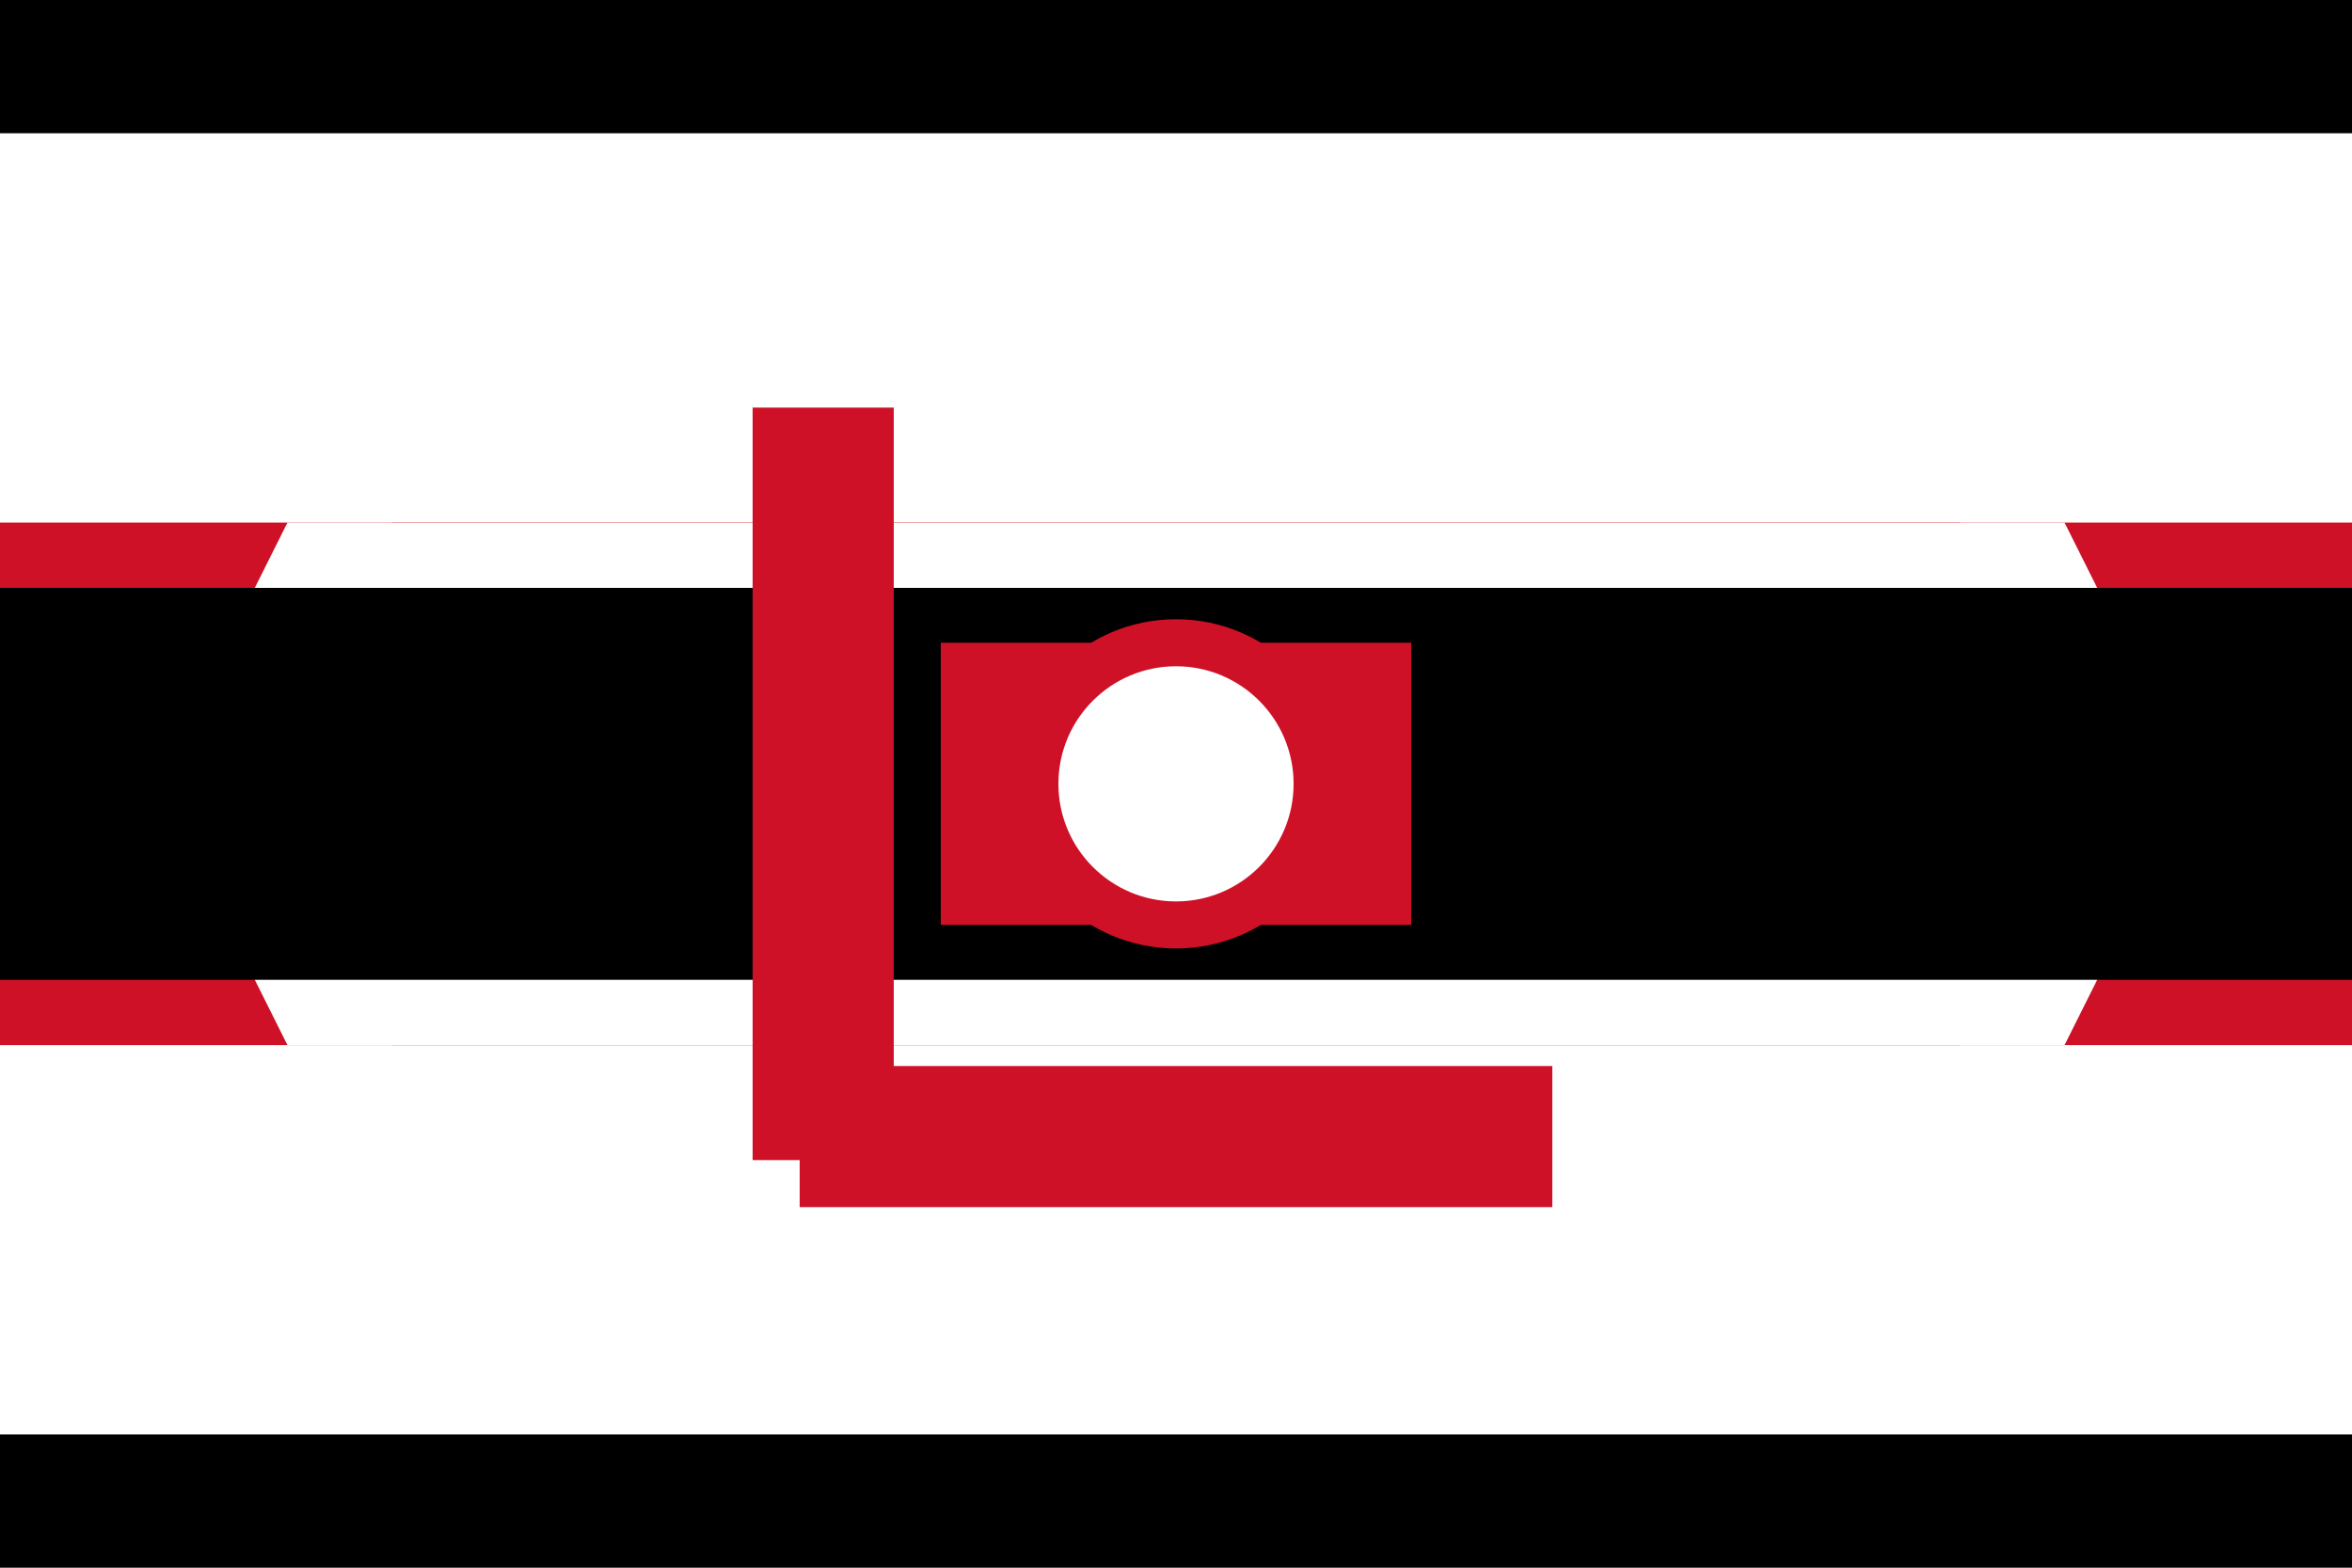
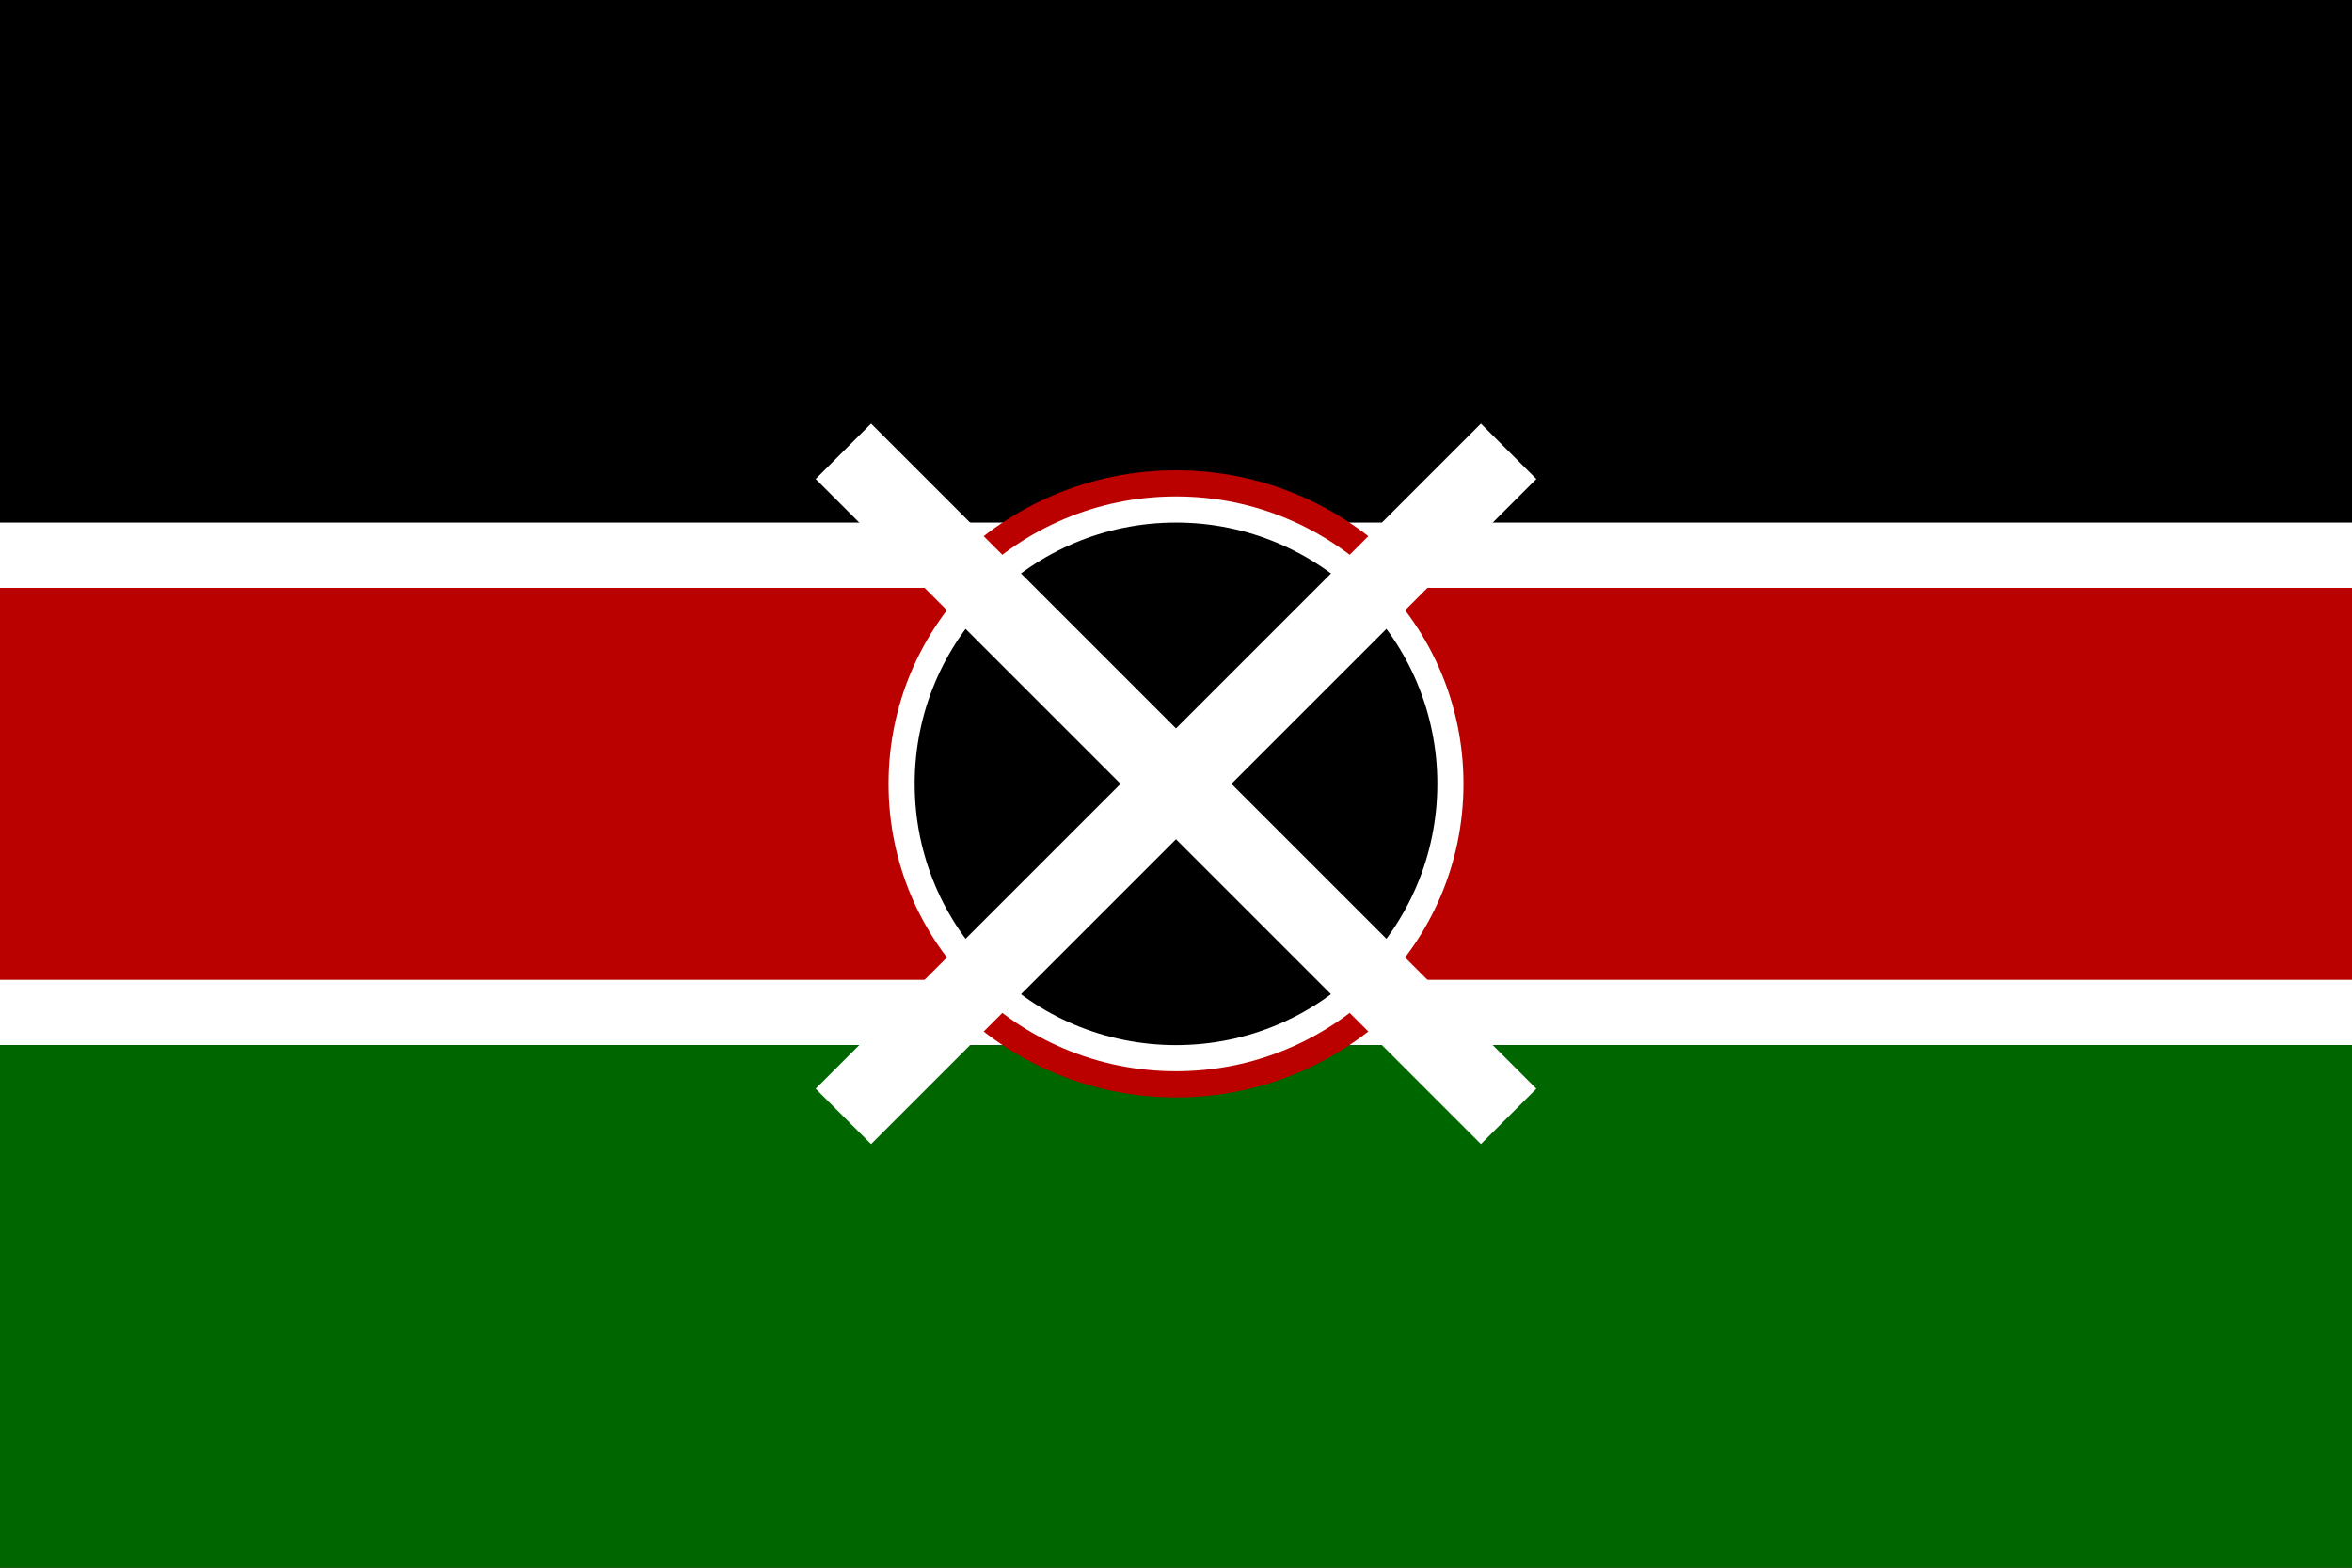
<svg xmlns="http://www.w3.org/2000/svg" viewBox="0 0 900 600">
-   <rect width="900" height="600" />
-   <rect width="900" height="498" y="51" fill="#fff" />
-   <rect width="900" height="200" y="200" fill="#ce1126" />
-   <path d="m150 200-50 100 50 100h600l50-100-50-100z" fill="#ce1126" />
-   <path d="m110 200-50 100 50 100h680l50-100-50-100z" fill="#fff" />
-   <path d="M0 225v150h900V225z" />
-   <g fill="#ce1126" transform="translate(450 300) scale(18)">
-     <path d="M-8 6h16v3H-8z" />
-     <g transform="rotate(90)">
-       <path d="M-8 6h16v3H-8z" />
-     </g>
-     <path d="M-5-3h10v6H-5z" />
-     <circle r="3.5" />
-     <circle r="2.5" fill="#fff" />
+   <rect width="900" height="600" fill="#000" />
+   <rect y="200" width="900" height="200" fill="#FFF" />
+   <rect y="225" width="900" height="150" fill="#B00" />
+   <rect y="400" width="900" height="200" fill="#006600" />
+   <circle cx="450" cy="300" r="120" fill="#B00" />
+   <circle cx="450" cy="300" r="110" fill="#FFF" />
+   <circle cx="450" cy="300" r="100" fill="#000" />
+   <g fill="#FFF" transform="translate(450, 300) rotate(45)">
+     <rect x="-15" y="-180" width="30" height="360" />
+     <rect x="-180" y="-15" width="360" height="30" />
  </g>
</svg>
